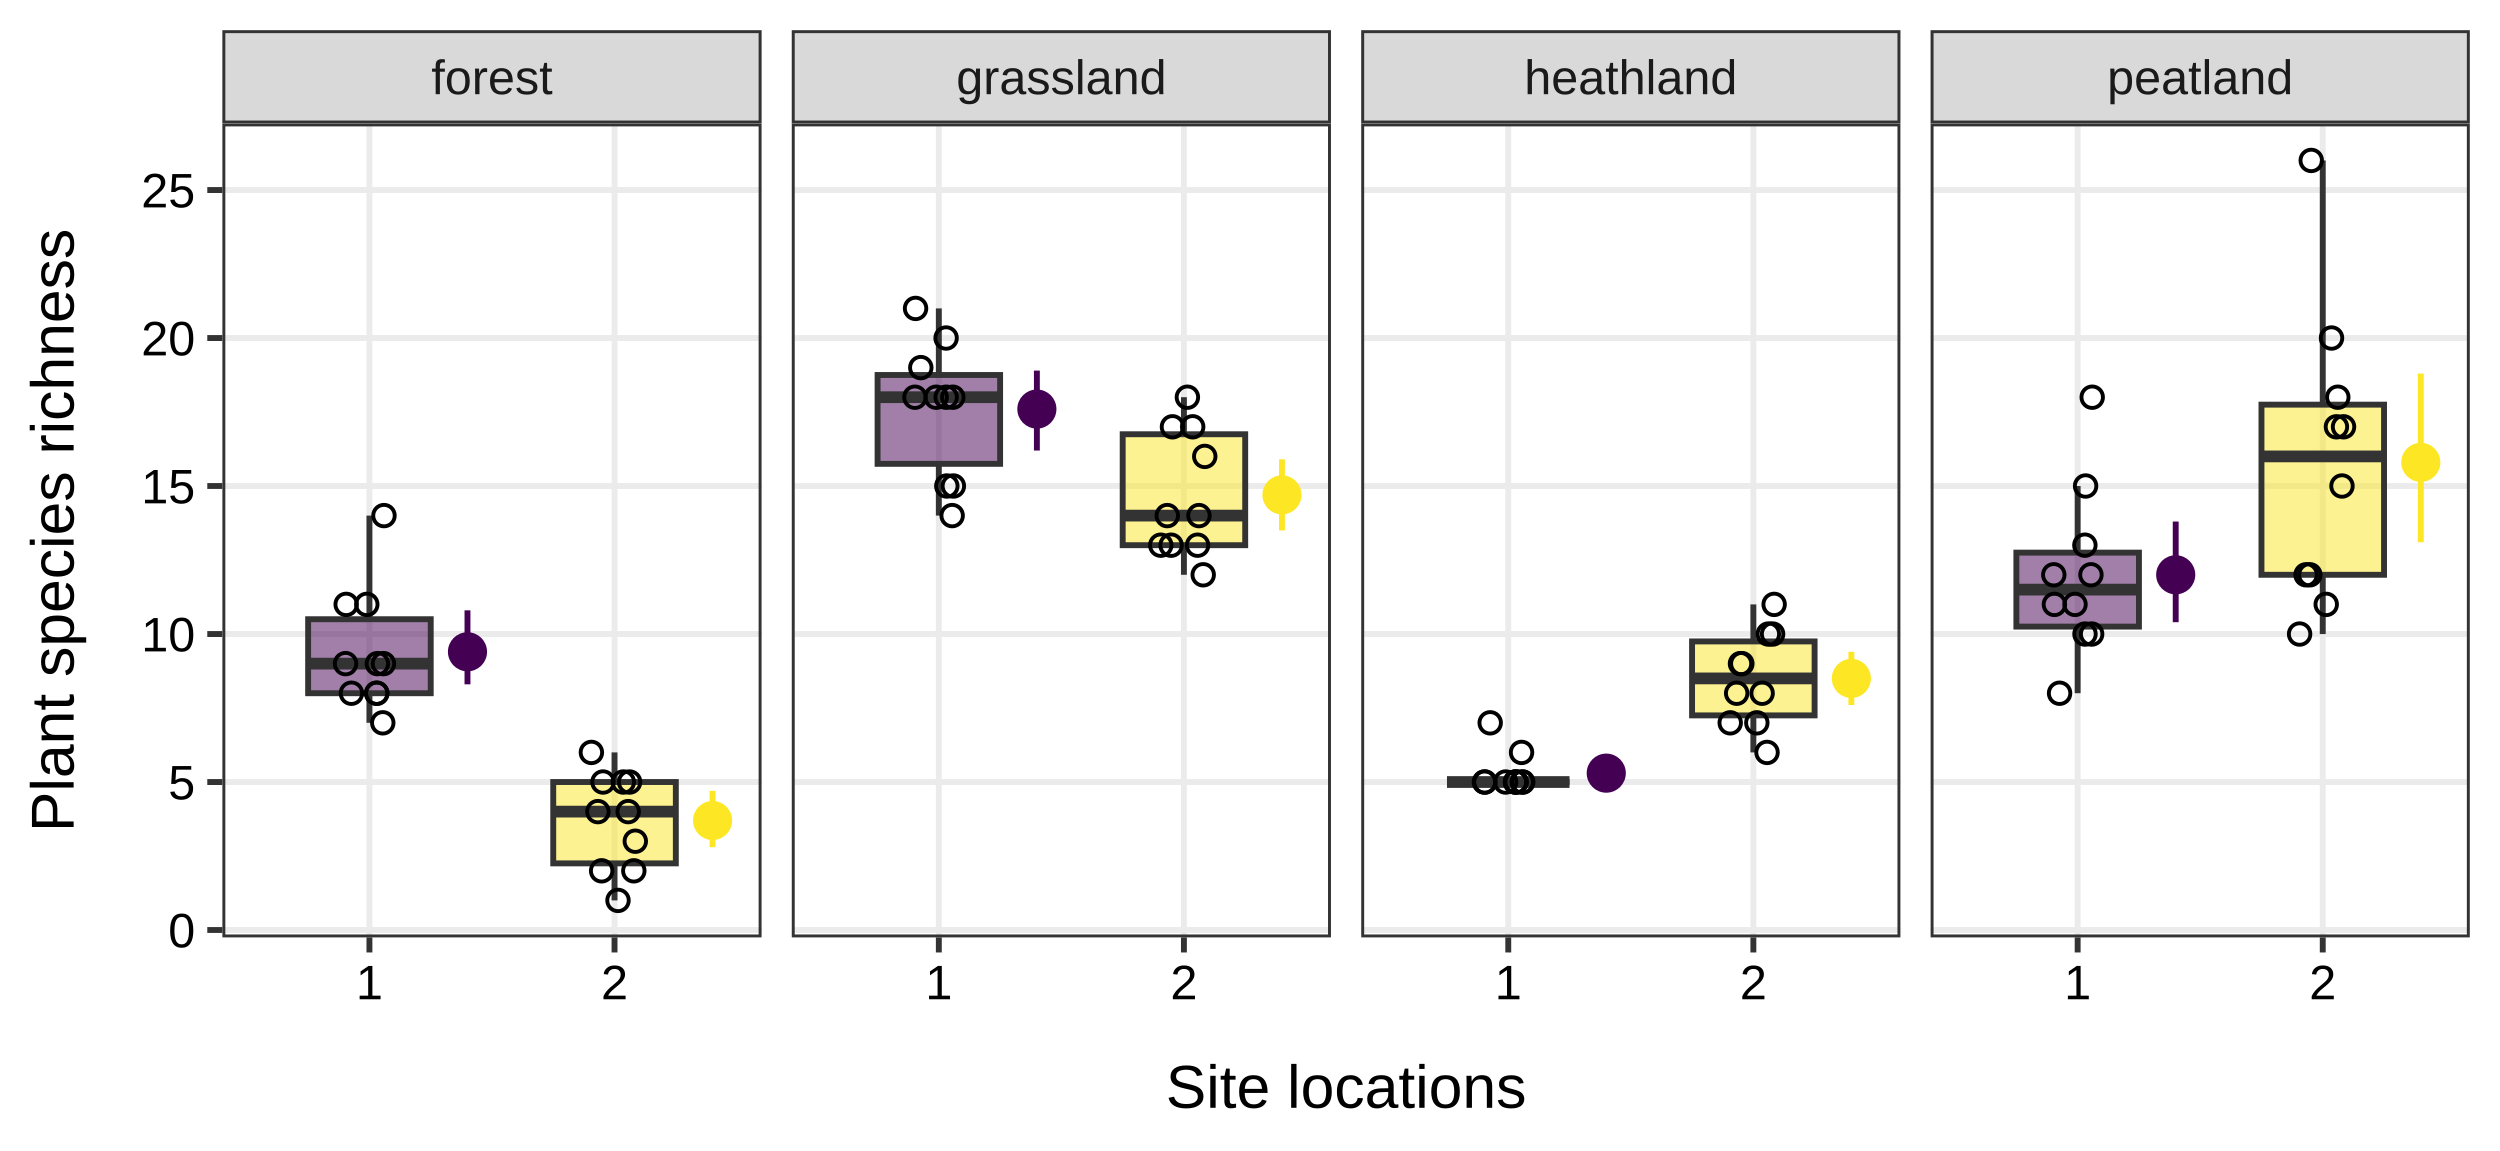
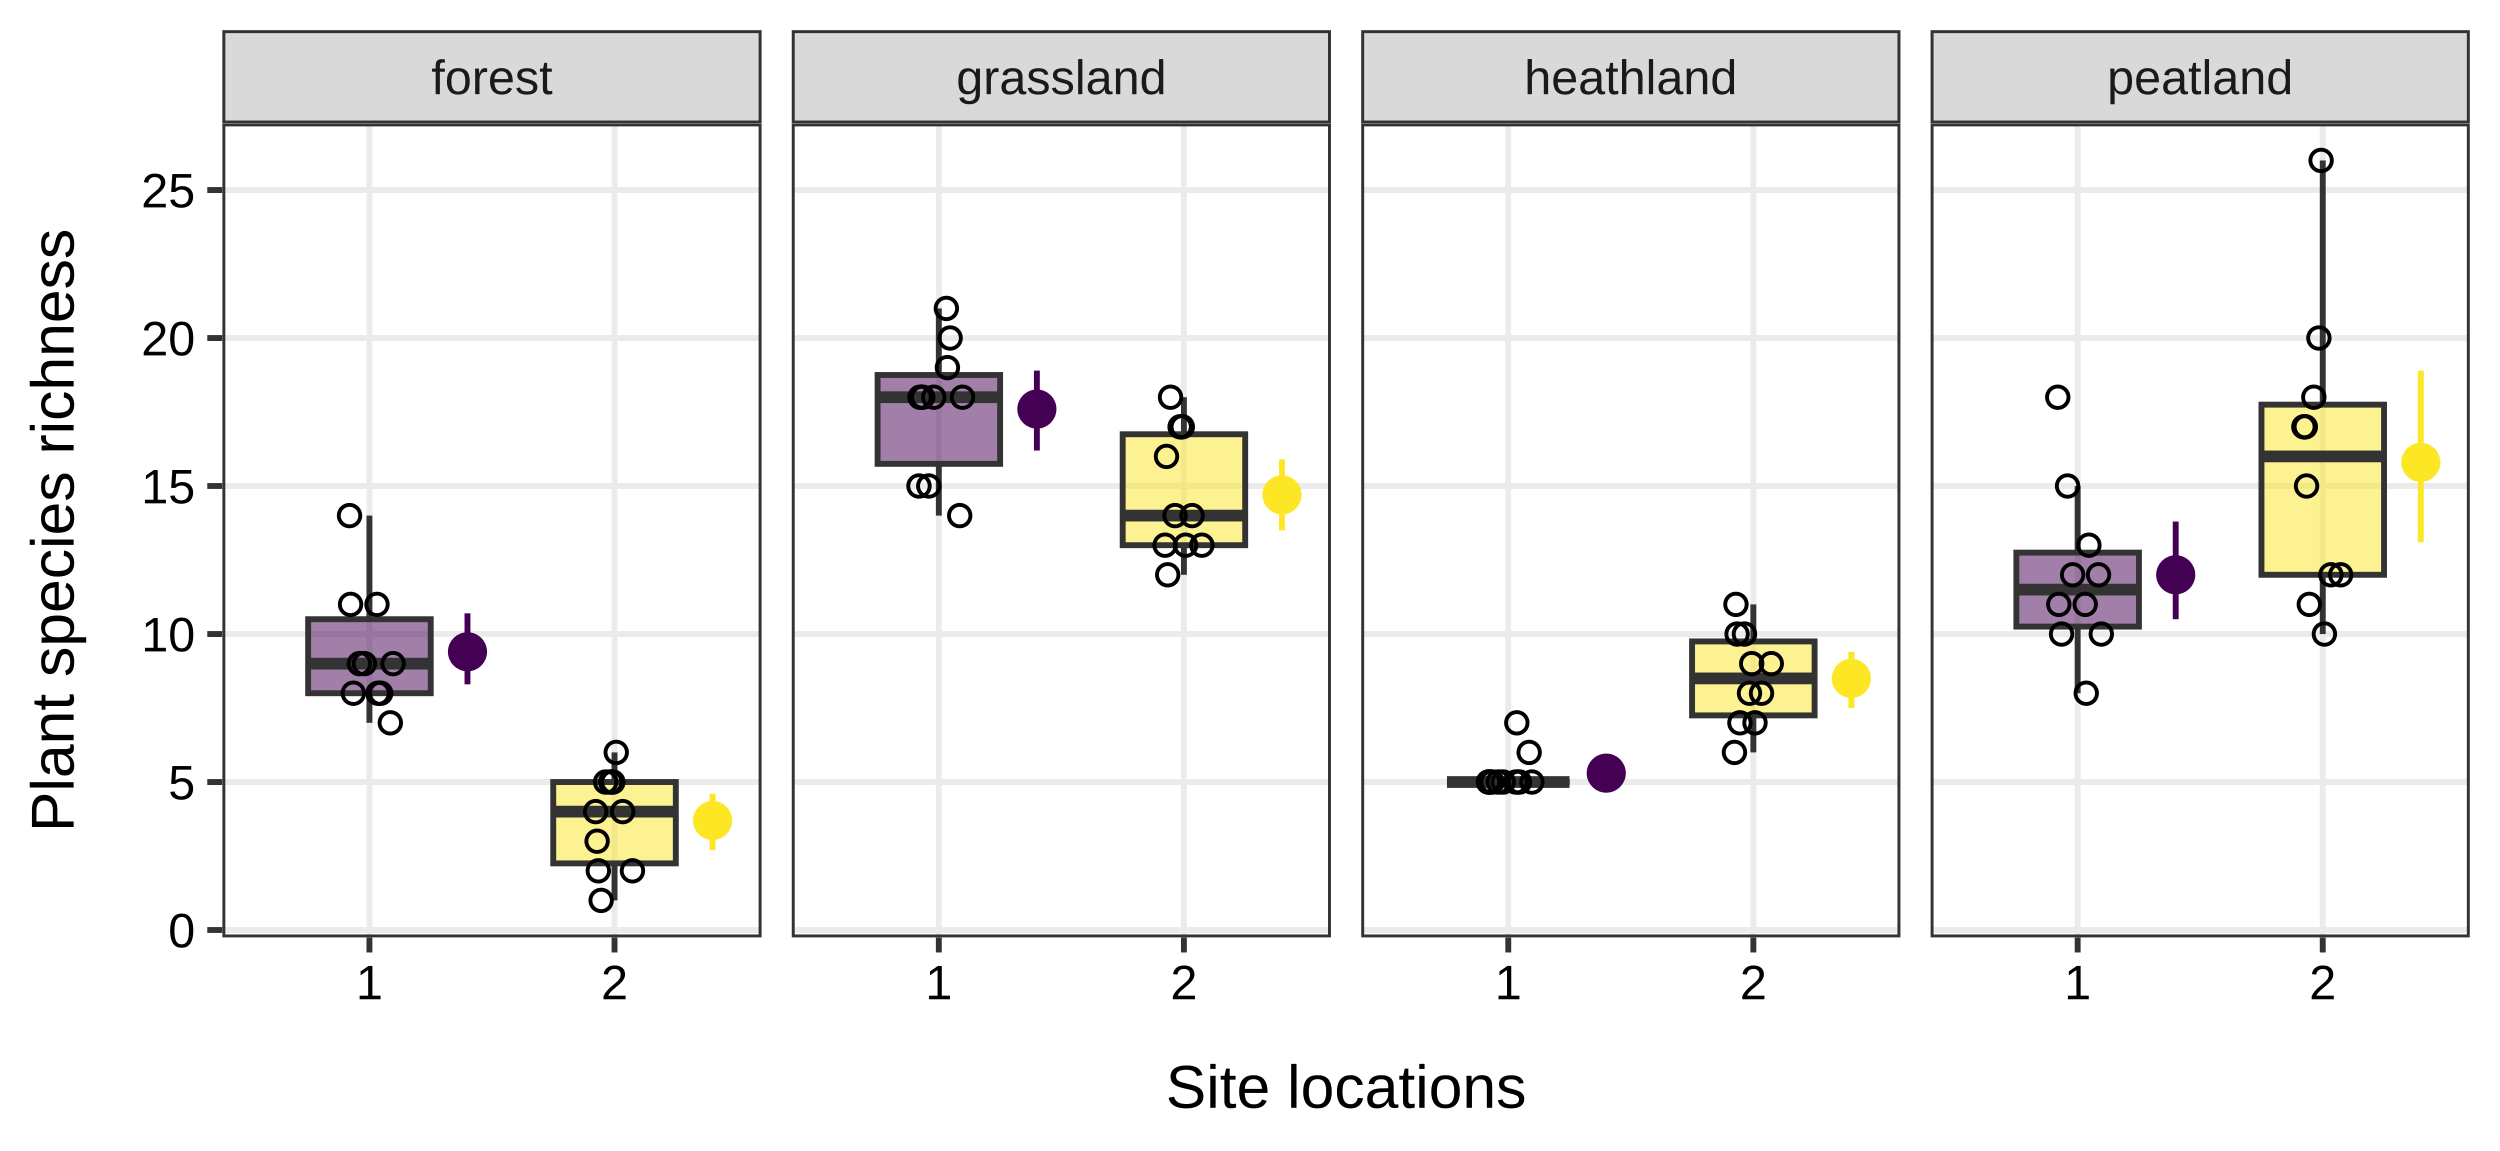
<svg xmlns="http://www.w3.org/2000/svg" width="453.60pt" height="208.80pt" viewBox="0 0 453.60 208.80">
  <g class="svglite">
    <defs>
      <style type="text/css">
    .svglite line, .svglite polyline, .svglite polygon, .svglite path, .svglite rect, .svglite circle {
      fill: none;
      stroke: #000000;
      stroke-linecap: round;
      stroke-linejoin: round;
      stroke-miterlimit: 10.00;
    }
    .svglite text {
      white-space: pre;
    }
    .svglite g.glyphgroup path {
      fill: inherit;
      stroke: none;
    }
  </style>
    </defs>
    <rect width="100%" height="100%" style="stroke: none; fill: #FFFFFF;" />
    <defs>
      <clipPath id="cpMC4wMHw0NTMuNjB8MC4wMHwyMDguODA=">
        <rect x="0.00" y="0.00" width="453.60" height="208.80" />
      </clipPath>
    </defs>
    <g clip-path="url(#cpMC4wMHw0NTMuNjB8MC4wMHwyMDguODA=)">
      <rect x="0.00" y="0.00" width="453.60" height="208.80" style="stroke-width: 1.07; stroke: #FFFFFF; fill: #FFFFFF;" />
    </g>
    <defs>
      <clipPath id="cpNDAuMzV8MTM4LjE4fDIyLjQwfDE3MC4wOA==">
        <rect x="40.35" y="22.40" width="97.83" height="147.68" />
      </clipPath>
    </defs>
    <g clip-path="url(#cpNDAuMzV8MTM4LjE4fDIyLjQwfDE3MC4wOA==)">
      <rect x="40.35" y="22.40" width="97.83" height="147.68" style="stroke-width: 1.07; stroke: none; fill: #FFFFFF;" />
      <polyline points="40.35,168.74 138.18,168.74 " style="stroke-width: 1.07; stroke: #EBEBEB; stroke-linecap: butt;" />
      <polyline points="40.35,141.89 138.18,141.89 " style="stroke-width: 1.07; stroke: #EBEBEB; stroke-linecap: butt;" />
      <polyline points="40.35,115.04 138.18,115.04 " style="stroke-width: 1.07; stroke: #EBEBEB; stroke-linecap: butt;" />
      <polyline points="40.35,88.18 138.18,88.18 " style="stroke-width: 1.07; stroke: #EBEBEB; stroke-linecap: butt;" />
      <polyline points="40.35,61.33 138.18,61.33 " style="stroke-width: 1.07; stroke: #EBEBEB; stroke-linecap: butt;" />
      <polyline points="40.35,34.48 138.18,34.48 " style="stroke-width: 1.07; stroke: #EBEBEB; stroke-linecap: butt;" />
      <polyline points="67.03,170.08 67.03,22.40 " style="stroke-width: 1.07; stroke: #EBEBEB; stroke-linecap: butt;" />
      <polyline points="111.50,170.08 111.50,22.40 " style="stroke-width: 1.07; stroke: #EBEBEB; stroke-linecap: butt;" />
      <line x1="67.03" y1="112.35" x2="67.03" y2="93.55" style="stroke-width: 1.07; stroke: #333333; stroke-linecap: butt;" />
      <line x1="67.03" y1="125.78" x2="67.03" y2="131.15" style="stroke-width: 1.07; stroke: #333333; stroke-linecap: butt;" />
      <polygon points="55.91,112.35 55.91,125.78 78.15,125.78 78.15,112.35 55.91,112.35 " style="stroke-width: 1.07; stroke: #333333; stroke-linecap: butt; stroke-linejoin: miter; fill: #440154; fill-opacity: 0.50;" />
      <line x1="55.91" y1="120.41" x2="78.15" y2="120.41" style="stroke-width: 2.13; stroke: #333333; stroke-linecap: butt; stroke-linejoin: miter;" />
      <line x1="111.50" y1="141.89" x2="111.50" y2="136.52" style="stroke-width: 1.07; stroke: #333333; stroke-linecap: butt;" />
      <line x1="111.50" y1="156.65" x2="111.50" y2="163.37" style="stroke-width: 1.07; stroke: #333333; stroke-linecap: butt;" />
      <polygon points="100.38,141.89 100.38,156.65 122.62,156.65 122.62,141.89 100.38,141.89 " style="stroke-width: 1.07; stroke: #333333; stroke-linecap: butt; stroke-linejoin: miter; fill: #FDE725; fill-opacity: 0.50;" />
      <line x1="100.38" y1="147.26" x2="122.62" y2="147.26" style="stroke-width: 2.13; stroke: #333333; stroke-linecap: butt; stroke-linejoin: miter;" />
-       <circle cx="66.55" cy="109.66" r="1.95" style="stroke-width: 0.71;" />
-       <circle cx="69.57" cy="120.41" r="1.95" style="stroke-width: 0.71;" />
-       <circle cx="62.81" cy="109.66" r="1.95" style="stroke-width: 0.71;" />
-       <circle cx="69.67" cy="93.55" r="1.95" style="stroke-width: 0.71;" />
-       <circle cx="68.47" cy="120.41" r="1.95" style="stroke-width: 0.71;" />
-       <circle cx="63.76" cy="125.78" r="1.95" style="stroke-width: 0.71;" />
-       <circle cx="68.35" cy="125.78" r="1.95" style="stroke-width: 0.71;" />
-       <circle cx="62.70" cy="120.41" r="1.95" style="stroke-width: 0.71;" />
-       <circle cx="69.45" cy="131.15" r="1.95" style="stroke-width: 0.71;" />
-       <circle cx="68.36" cy="125.78" r="1.95" style="stroke-width: 0.71;" />
-       <circle cx="109.41" cy="141.89" r="1.95" style="stroke-width: 0.71;" />
-       <circle cx="114.23" cy="141.89" r="1.95" style="stroke-width: 0.71;" />
-       <circle cx="108.48" cy="147.26" r="1.95" style="stroke-width: 0.71;" />
-       <circle cx="113.09" cy="141.89" r="1.95" style="stroke-width: 0.71;" />
-       <circle cx="112.13" cy="163.37" r="1.95" style="stroke-width: 0.71;" />
-       <circle cx="115.27" cy="152.63" r="1.95" style="stroke-width: 0.71;" />
-       <circle cx="115.00" cy="158.00" r="1.95" style="stroke-width: 0.71;" />
-       <circle cx="109.16" cy="158.00" r="1.95" style="stroke-width: 0.71;" />
-       <circle cx="107.30" cy="136.52" r="1.95" style="stroke-width: 0.71;" />
-       <circle cx="113.98" cy="147.26" r="1.95" style="stroke-width: 0.71;" />
-       <line x1="84.82" y1="124.16" x2="84.82" y2="110.74" style="stroke-width: 1.07; stroke: #440154; stroke-linecap: butt;" />
-       <line x1="129.29" y1="153.71" x2="129.29" y2="143.50" style="stroke-width: 1.07; stroke: #FDE725; stroke-linecap: butt;" />
+       <circle cx="63.61" cy="109.66" r="1.95" style="stroke-width: 0.71;" />
+       <circle cx="71.32" cy="120.41" r="1.95" style="stroke-width: 0.71;" />
+       <circle cx="68.40" cy="109.66" r="1.95" style="stroke-width: 0.71;" />
+       <circle cx="63.42" cy="93.55" r="1.95" style="stroke-width: 0.71;" />
+       <circle cx="65.21" cy="120.41" r="1.95" style="stroke-width: 0.71;" />
+       <circle cx="68.59" cy="125.78" r="1.95" style="stroke-width: 0.71;" />
+       <circle cx="69.07" cy="125.78" r="1.95" style="stroke-width: 0.71;" />
+       <circle cx="66.12" cy="120.41" r="1.95" style="stroke-width: 0.71;" />
+       <circle cx="70.82" cy="131.15" r="1.95" style="stroke-width: 0.71;" />
+       <circle cx="64.11" cy="125.78" r="1.95" style="stroke-width: 0.71;" />
+       <circle cx="111.20" cy="141.89" r="1.95" style="stroke-width: 0.71;" />
+       <circle cx="109.89" cy="141.89" r="1.95" style="stroke-width: 0.71;" />
+       <circle cx="112.98" cy="147.26" r="1.95" style="stroke-width: 0.71;" />
+       <circle cx="110.80" cy="141.89" r="1.95" style="stroke-width: 0.71;" />
+       <circle cx="109.07" cy="163.37" r="1.95" style="stroke-width: 0.71;" />
+       <circle cx="108.34" cy="152.63" r="1.95" style="stroke-width: 0.71;" />
+       <circle cx="108.56" cy="158.00" r="1.95" style="stroke-width: 0.71;" />
+       <circle cx="114.75" cy="158.00" r="1.95" style="stroke-width: 0.71;" />
+       <circle cx="111.81" cy="136.52" r="1.95" style="stroke-width: 0.71;" />
+       <circle cx="108.08" cy="147.26" r="1.95" style="stroke-width: 0.71;" />
+       <line x1="84.82" y1="124.16" x2="84.82" y2="111.28" style="stroke-width: 1.07; stroke: #440154; stroke-linecap: butt;" />
+       <line x1="129.29" y1="154.24" x2="129.29" y2="144.02" style="stroke-width: 1.07; stroke: #FDE725; stroke-linecap: butt;" />
      <circle cx="84.82" cy="118.26" r="2.84" style="stroke-width: 1.42; stroke: #440154; fill: #440154;" />
      <circle cx="129.29" cy="148.87" r="2.84" style="stroke-width: 1.42; stroke: #FDE725; fill: #FDE725;" />
      <rect x="40.35" y="22.40" width="97.83" height="147.68" style="stroke-width: 1.07; stroke: #333333;" />
    </g>
    <g clip-path="url(#cpMC4wMHw0NTMuNjB8MC4wMHwyMDguODA=)">
</g>
    <defs>
      <clipPath id="cpMTQzLjY2fDI0MS41MHwyMi40MHwxNzAuMDg=">
        <rect x="143.66" y="22.40" width="97.83" height="147.68" />
      </clipPath>
    </defs>
    <g clip-path="url(#cpMTQzLjY2fDI0MS41MHwyMi40MHwxNzAuMDg=)">
      <rect x="143.66" y="22.40" width="97.83" height="147.68" style="stroke-width: 1.07; stroke: none; fill: #FFFFFF;" />
      <polyline points="143.66,168.74 241.50,168.74 " style="stroke-width: 1.07; stroke: #EBEBEB; stroke-linecap: butt;" />
      <polyline points="143.66,141.89 241.50,141.89 " style="stroke-width: 1.07; stroke: #EBEBEB; stroke-linecap: butt;" />
      <polyline points="143.66,115.04 241.50,115.04 " style="stroke-width: 1.07; stroke: #EBEBEB; stroke-linecap: butt;" />
      <polyline points="143.66,88.18 241.50,88.18 " style="stroke-width: 1.07; stroke: #EBEBEB; stroke-linecap: butt;" />
      <polyline points="143.66,61.33 241.50,61.33 " style="stroke-width: 1.07; stroke: #EBEBEB; stroke-linecap: butt;" />
      <polyline points="143.66,34.48 241.50,34.48 " style="stroke-width: 1.07; stroke: #EBEBEB; stroke-linecap: butt;" />
      <polyline points="170.34,170.08 170.34,22.40 " style="stroke-width: 1.07; stroke: #EBEBEB; stroke-linecap: butt;" />
      <polyline points="214.81,170.08 214.81,22.40 " style="stroke-width: 1.07; stroke: #EBEBEB; stroke-linecap: butt;" />
      <line x1="170.34" y1="68.04" x2="170.34" y2="55.96" style="stroke-width: 1.07; stroke: #333333; stroke-linecap: butt;" />
      <line x1="170.34" y1="84.16" x2="170.34" y2="93.55" style="stroke-width: 1.07; stroke: #333333; stroke-linecap: butt;" />
      <polygon points="159.23,68.04 159.23,84.16 181.46,84.16 181.46,68.04 159.23,68.04 " style="stroke-width: 1.07; stroke: #333333; stroke-linecap: butt; stroke-linejoin: miter; fill: #440154; fill-opacity: 0.50;" />
      <line x1="159.23" y1="72.07" x2="181.46" y2="72.07" style="stroke-width: 2.13; stroke: #333333; stroke-linecap: butt; stroke-linejoin: miter;" />
      <line x1="214.81" y1="78.79" x2="214.81" y2="72.07" style="stroke-width: 1.07; stroke: #333333; stroke-linecap: butt;" />
      <line x1="214.81" y1="98.92" x2="214.81" y2="104.29" style="stroke-width: 1.07; stroke: #333333; stroke-linecap: butt;" />
      <polygon points="203.70,78.79 203.70,98.92 225.93,98.92 225.93,78.79 203.70,78.79 " style="stroke-width: 1.07; stroke: #333333; stroke-linecap: butt; stroke-linejoin: miter; fill: #FDE725; fill-opacity: 0.50;" />
      <line x1="203.70" y1="93.55" x2="225.93" y2="93.55" style="stroke-width: 2.13; stroke: #333333; stroke-linecap: butt; stroke-linejoin: miter;" />
-       <circle cx="169.86" cy="72.07" r="1.95" style="stroke-width: 0.71;" />
-       <circle cx="172.88" cy="72.07" r="1.95" style="stroke-width: 0.71;" />
-       <circle cx="166.12" cy="55.96" r="1.95" style="stroke-width: 0.71;" />
-       <circle cx="172.98" cy="88.18" r="1.95" style="stroke-width: 0.71;" />
-       <circle cx="171.79" cy="88.18" r="1.95" style="stroke-width: 0.71;" />
-       <circle cx="167.07" cy="66.70" r="1.95" style="stroke-width: 0.71;" />
-       <circle cx="171.66" cy="61.33" r="1.95" style="stroke-width: 0.71;" />
-       <circle cx="166.01" cy="72.07" r="1.95" style="stroke-width: 0.71;" />
-       <circle cx="172.76" cy="93.55" r="1.95" style="stroke-width: 0.71;" />
-       <circle cx="171.67" cy="72.07" r="1.95" style="stroke-width: 0.71;" />
-       <circle cx="212.73" cy="77.44" r="1.95" style="stroke-width: 0.71;" />
-       <circle cx="217.54" cy="93.55" r="1.95" style="stroke-width: 0.71;" />
-       <circle cx="211.79" cy="93.55" r="1.95" style="stroke-width: 0.71;" />
-       <circle cx="216.40" cy="77.44" r="1.95" style="stroke-width: 0.71;" />
-       <circle cx="215.44" cy="72.07" r="1.95" style="stroke-width: 0.71;" />
-       <circle cx="218.59" cy="82.81" r="1.95" style="stroke-width: 0.71;" />
-       <circle cx="218.31" cy="104.29" r="1.95" style="stroke-width: 0.71;" />
-       <circle cx="212.48" cy="98.92" r="1.95" style="stroke-width: 0.71;" />
-       <circle cx="210.61" cy="98.92" r="1.95" style="stroke-width: 0.71;" />
-       <circle cx="217.29" cy="98.92" r="1.95" style="stroke-width: 0.71;" />
+       <circle cx="166.92" cy="72.07" r="1.95" style="stroke-width: 0.71;" />
+       <circle cx="174.64" cy="72.07" r="1.95" style="stroke-width: 0.71;" />
+       <circle cx="171.71" cy="55.96" r="1.95" style="stroke-width: 0.71;" />
+       <circle cx="166.74" cy="88.18" r="1.95" style="stroke-width: 0.71;" />
+       <circle cx="168.52" cy="88.18" r="1.95" style="stroke-width: 0.71;" />
+       <circle cx="171.90" cy="66.70" r="1.95" style="stroke-width: 0.71;" />
+       <circle cx="172.39" cy="61.33" r="1.95" style="stroke-width: 0.71;" />
+       <circle cx="169.43" cy="72.07" r="1.95" style="stroke-width: 0.71;" />
+       <circle cx="174.13" cy="93.55" r="1.95" style="stroke-width: 0.71;" />
+       <circle cx="167.42" cy="72.07" r="1.95" style="stroke-width: 0.71;" />
+       <circle cx="214.52" cy="77.44" r="1.95" style="stroke-width: 0.71;" />
+       <circle cx="213.20" cy="93.55" r="1.95" style="stroke-width: 0.71;" />
+       <circle cx="216.29" cy="93.55" r="1.95" style="stroke-width: 0.71;" />
+       <circle cx="214.12" cy="77.44" r="1.95" style="stroke-width: 0.71;" />
+       <circle cx="212.38" cy="72.07" r="1.95" style="stroke-width: 0.71;" />
+       <circle cx="211.65" cy="82.81" r="1.95" style="stroke-width: 0.71;" />
+       <circle cx="211.87" cy="104.29" r="1.95" style="stroke-width: 0.71;" />
+       <circle cx="218.07" cy="98.92" r="1.95" style="stroke-width: 0.71;" />
+       <circle cx="215.12" cy="98.92" r="1.95" style="stroke-width: 0.71;" />
+       <circle cx="211.39" cy="98.92" r="1.95" style="stroke-width: 0.71;" />
      <line x1="188.13" y1="81.74" x2="188.13" y2="67.24" style="stroke-width: 1.07; stroke: #440154; stroke-linecap: butt;" />
      <line x1="232.60" y1="96.24" x2="232.60" y2="83.34" style="stroke-width: 1.07; stroke: #FDE725; stroke-linecap: butt;" />
      <circle cx="188.13" cy="74.22" r="2.84" style="stroke-width: 1.42; stroke: #440154; fill: #440154;" />
      <circle cx="232.60" cy="89.79" r="2.84" style="stroke-width: 1.42; stroke: #FDE725; fill: #FDE725;" />
      <rect x="143.66" y="22.40" width="97.83" height="147.68" style="stroke-width: 1.07; stroke: #333333;" />
    </g>
    <g clip-path="url(#cpMC4wMHw0NTMuNjB8MC4wMHwyMDguODA=)">
</g>
    <defs>
      <clipPath id="cpMjQ2Ljk4fDM0NC44MXwyMi40MHwxNzAuMDg=">
        <rect x="246.98" y="22.40" width="97.83" height="147.68" />
      </clipPath>
    </defs>
    <g clip-path="url(#cpMjQ2Ljk4fDM0NC44MXwyMi40MHwxNzAuMDg=)">
      <rect x="246.98" y="22.40" width="97.83" height="147.68" style="stroke-width: 1.07; stroke: none; fill: #FFFFFF;" />
      <polyline points="246.98,168.74 344.81,168.74 " style="stroke-width: 1.07; stroke: #EBEBEB; stroke-linecap: butt;" />
      <polyline points="246.98,141.89 344.81,141.89 " style="stroke-width: 1.07; stroke: #EBEBEB; stroke-linecap: butt;" />
      <polyline points="246.98,115.04 344.81,115.04 " style="stroke-width: 1.07; stroke: #EBEBEB; stroke-linecap: butt;" />
      <polyline points="246.98,88.18 344.81,88.18 " style="stroke-width: 1.07; stroke: #EBEBEB; stroke-linecap: butt;" />
      <polyline points="246.98,61.33 344.81,61.33 " style="stroke-width: 1.07; stroke: #EBEBEB; stroke-linecap: butt;" />
      <polyline points="246.98,34.48 344.81,34.48 " style="stroke-width: 1.07; stroke: #EBEBEB; stroke-linecap: butt;" />
      <polyline points="273.66,170.08 273.66,22.40 " style="stroke-width: 1.07; stroke: #EBEBEB; stroke-linecap: butt;" />
      <polyline points="318.13,170.08 318.13,22.40 " style="stroke-width: 1.07; stroke: #EBEBEB; stroke-linecap: butt;" />
      <line x1="273.66" y1="141.89" x2="273.66" y2="141.89" style="stroke-width: 1.07; stroke: #333333; stroke-linecap: butt;" />
      <line x1="273.66" y1="141.89" x2="273.66" y2="141.89" style="stroke-width: 1.07; stroke: #333333; stroke-linecap: butt;" />
      <polygon points="262.54,141.89 262.54,141.89 284.77,141.89 284.77,141.89 262.54,141.89 " style="stroke-width: 1.07; stroke: #333333; stroke-linecap: butt; stroke-linejoin: miter; fill: #440154; fill-opacity: 0.50;" />
      <line x1="262.54" y1="141.89" x2="284.77" y2="141.89" style="stroke-width: 2.13; stroke: #333333; stroke-linecap: butt; stroke-linejoin: miter;" />
      <line x1="318.13" y1="116.38" x2="318.13" y2="109.66" style="stroke-width: 1.07; stroke: #333333; stroke-linecap: butt;" />
      <line x1="318.13" y1="129.80" x2="318.13" y2="136.52" style="stroke-width: 1.07; stroke: #333333; stroke-linecap: butt;" />
      <polygon points="307.01,116.38 307.01,129.80 329.24,129.80 329.24,116.38 307.01,116.38 " style="stroke-width: 1.07; stroke: #333333; stroke-linecap: butt; stroke-linejoin: miter; fill: #FDE725; fill-opacity: 0.50;" />
      <line x1="307.01" y1="123.09" x2="329.24" y2="123.09" style="stroke-width: 2.13; stroke: #333333; stroke-linecap: butt; stroke-linejoin: miter;" />
-       <circle cx="273.18" cy="141.89" r="1.95" style="stroke-width: 0.71;" />
-       <circle cx="276.20" cy="141.89" r="1.95" style="stroke-width: 0.71;" />
-       <circle cx="269.43" cy="141.89" r="1.95" style="stroke-width: 0.71;" />
-       <circle cx="276.29" cy="141.89" r="1.95" style="stroke-width: 0.71;" />
-       <circle cx="275.10" cy="141.89" r="1.95" style="stroke-width: 0.71;" />
-       <circle cx="270.38" cy="131.15" r="1.95" style="stroke-width: 0.71;" />
-       <circle cx="274.97" cy="141.89" r="1.95" style="stroke-width: 0.71;" />
-       <circle cx="269.33" cy="141.89" r="1.95" style="stroke-width: 0.71;" />
-       <circle cx="276.07" cy="136.52" r="1.95" style="stroke-width: 0.71;" />
-       <circle cx="274.98" cy="141.89" r="1.95" style="stroke-width: 0.71;" />
-       <circle cx="316.04" cy="120.41" r="1.95" style="stroke-width: 0.71;" />
-       <circle cx="320.85" cy="115.04" r="1.95" style="stroke-width: 0.71;" />
-       <circle cx="315.10" cy="125.78" r="1.95" style="stroke-width: 0.71;" />
-       <circle cx="319.72" cy="125.78" r="1.95" style="stroke-width: 0.71;" />
-       <circle cx="318.76" cy="131.15" r="1.95" style="stroke-width: 0.71;" />
-       <circle cx="321.90" cy="109.66" r="1.95" style="stroke-width: 0.71;" />
-       <circle cx="321.62" cy="115.04" r="1.95" style="stroke-width: 0.71;" />
-       <circle cx="315.79" cy="120.41" r="1.95" style="stroke-width: 0.71;" />
-       <circle cx="313.93" cy="131.15" r="1.95" style="stroke-width: 0.71;" />
-       <circle cx="320.61" cy="136.52" r="1.95" style="stroke-width: 0.71;" />
+       <circle cx="270.23" cy="141.89" r="1.95" style="stroke-width: 0.71;" />
+       <circle cx="277.95" cy="141.89" r="1.95" style="stroke-width: 0.71;" />
+       <circle cx="275.03" cy="141.89" r="1.95" style="stroke-width: 0.71;" />
+       <circle cx="270.05" cy="141.89" r="1.95" style="stroke-width: 0.71;" />
+       <circle cx="271.83" cy="141.89" r="1.95" style="stroke-width: 0.71;" />
+       <circle cx="275.21" cy="131.15" r="1.95" style="stroke-width: 0.71;" />
+       <circle cx="275.70" cy="141.89" r="1.95" style="stroke-width: 0.71;" />
+       <circle cx="272.75" cy="141.89" r="1.95" style="stroke-width: 0.71;" />
+       <circle cx="277.45" cy="136.52" r="1.95" style="stroke-width: 0.71;" />
+       <circle cx="270.73" cy="141.89" r="1.95" style="stroke-width: 0.71;" />
+       <circle cx="317.83" cy="120.41" r="1.95" style="stroke-width: 0.71;" />
+       <circle cx="316.51" cy="115.04" r="1.95" style="stroke-width: 0.71;" />
+       <circle cx="319.61" cy="125.78" r="1.95" style="stroke-width: 0.71;" />
+       <circle cx="317.43" cy="125.78" r="1.95" style="stroke-width: 0.71;" />
+       <circle cx="315.69" cy="131.15" r="1.95" style="stroke-width: 0.71;" />
+       <circle cx="314.97" cy="109.66" r="1.95" style="stroke-width: 0.71;" />
+       <circle cx="315.18" cy="115.04" r="1.95" style="stroke-width: 0.71;" />
+       <circle cx="321.38" cy="120.41" r="1.95" style="stroke-width: 0.71;" />
+       <circle cx="318.43" cy="131.15" r="1.95" style="stroke-width: 0.71;" />
+       <circle cx="314.70" cy="136.52" r="1.95" style="stroke-width: 0.71;" />
      <line x1="291.44" y1="141.89" x2="291.44" y2="137.59" style="stroke-width: 1.07; stroke: #440154; stroke-linecap: butt;" />
-       <line x1="335.91" y1="127.92" x2="335.91" y2="118.26" style="stroke-width: 1.07; stroke: #FDE725; stroke-linecap: butt;" />
+       <line x1="335.91" y1="128.46" x2="335.91" y2="118.26" style="stroke-width: 1.07; stroke: #FDE725; stroke-linecap: butt;" />
      <circle cx="291.44" cy="140.28" r="2.84" style="stroke-width: 1.42; stroke: #440154; fill: #440154;" />
      <circle cx="335.91" cy="123.09" r="2.84" style="stroke-width: 1.42; stroke: #FDE725; fill: #FDE725;" />
      <rect x="246.98" y="22.40" width="97.83" height="147.68" style="stroke-width: 1.07; stroke: #333333;" />
    </g>
    <g clip-path="url(#cpMC4wMHw0NTMuNjB8MC4wMHwyMDguODA=)">
</g>
    <defs>
      <clipPath id="cpMzUwLjI5fDQ0OC4xMnwyMi40MHwxNzAuMDg=">
        <rect x="350.29" y="22.40" width="97.83" height="147.68" />
      </clipPath>
    </defs>
    <g clip-path="url(#cpMzUwLjI5fDQ0OC4xMnwyMi40MHwxNzAuMDg=)">
      <rect x="350.29" y="22.40" width="97.83" height="147.68" style="stroke-width: 1.07; stroke: none; fill: #FFFFFF;" />
      <polyline points="350.29,168.74 448.12,168.74 " style="stroke-width: 1.07; stroke: #EBEBEB; stroke-linecap: butt;" />
      <polyline points="350.29,141.89 448.12,141.89 " style="stroke-width: 1.07; stroke: #EBEBEB; stroke-linecap: butt;" />
      <polyline points="350.29,115.04 448.12,115.04 " style="stroke-width: 1.07; stroke: #EBEBEB; stroke-linecap: butt;" />
      <polyline points="350.29,88.18 448.12,88.18 " style="stroke-width: 1.07; stroke: #EBEBEB; stroke-linecap: butt;" />
      <polyline points="350.29,61.33 448.12,61.33 " style="stroke-width: 1.07; stroke: #EBEBEB; stroke-linecap: butt;" />
      <polyline points="350.29,34.48 448.12,34.48 " style="stroke-width: 1.07; stroke: #EBEBEB; stroke-linecap: butt;" />
      <polyline points="376.97,170.08 376.97,22.40 " style="stroke-width: 1.07; stroke: #EBEBEB; stroke-linecap: butt;" />
      <polyline points="421.44,170.08 421.44,22.40 " style="stroke-width: 1.07; stroke: #EBEBEB; stroke-linecap: butt;" />
      <line x1="376.97" y1="100.27" x2="376.97" y2="88.18" style="stroke-width: 1.07; stroke: #333333; stroke-linecap: butt;" />
      <line x1="376.97" y1="113.69" x2="376.97" y2="125.78" style="stroke-width: 1.07; stroke: #333333; stroke-linecap: butt;" />
      <polygon points="365.85,100.27 365.85,113.69 388.09,113.69 388.09,100.27 365.85,100.27 " style="stroke-width: 1.07; stroke: #333333; stroke-linecap: butt; stroke-linejoin: miter; fill: #440154; fill-opacity: 0.50;" />
      <line x1="365.85" y1="106.98" x2="388.09" y2="106.98" style="stroke-width: 2.13; stroke: #333333; stroke-linecap: butt; stroke-linejoin: miter;" />
      <line x1="421.44" y1="73.42" x2="421.44" y2="29.11" style="stroke-width: 1.07; stroke: #333333; stroke-linecap: butt;" />
      <line x1="421.44" y1="104.29" x2="421.44" y2="115.04" style="stroke-width: 1.07; stroke: #333333; stroke-linecap: butt;" />
      <polygon points="410.32,73.42 410.32,104.29 432.56,104.29 432.56,73.42 410.32,73.42 " style="stroke-width: 1.07; stroke: #333333; stroke-linecap: butt; stroke-linejoin: miter; fill: #FDE725; fill-opacity: 0.50;" />
      <line x1="410.32" y1="82.81" x2="432.56" y2="82.81" style="stroke-width: 2.13; stroke: #333333; stroke-linecap: butt; stroke-linejoin: miter;" />
-       <circle cx="376.49" cy="109.66" r="1.95" style="stroke-width: 0.71;" />
-       <circle cx="379.51" cy="115.04" r="1.95" style="stroke-width: 0.71;" />
-       <circle cx="372.75" cy="109.66" r="1.95" style="stroke-width: 0.71;" />
-       <circle cx="379.61" cy="72.07" r="1.95" style="stroke-width: 0.71;" />
-       <circle cx="378.41" cy="88.18" r="1.95" style="stroke-width: 0.71;" />
-       <circle cx="373.69" cy="125.78" r="1.95" style="stroke-width: 0.71;" />
-       <circle cx="378.28" cy="98.92" r="1.95" style="stroke-width: 0.71;" />
-       <circle cx="372.64" cy="104.29" r="1.95" style="stroke-width: 0.71;" />
-       <circle cx="379.38" cy="104.29" r="1.95" style="stroke-width: 0.71;" />
-       <circle cx="378.30" cy="115.04" r="1.95" style="stroke-width: 0.71;" />
-       <circle cx="419.35" cy="29.11" r="1.95" style="stroke-width: 0.71;" />
-       <circle cx="424.17" cy="72.07" r="1.95" style="stroke-width: 0.71;" />
-       <circle cx="418.41" cy="104.29" r="1.95" style="stroke-width: 0.71;" />
-       <circle cx="423.03" cy="61.33" r="1.95" style="stroke-width: 0.71;" />
-       <circle cx="422.07" cy="109.66" r="1.95" style="stroke-width: 0.71;" />
-       <circle cx="425.21" cy="77.44" r="1.95" style="stroke-width: 0.71;" />
-       <circle cx="424.93" cy="88.18" r="1.95" style="stroke-width: 0.71;" />
-       <circle cx="419.10" cy="104.29" r="1.95" style="stroke-width: 0.71;" />
-       <circle cx="417.24" cy="115.04" r="1.95" style="stroke-width: 0.71;" />
-       <circle cx="423.92" cy="77.44" r="1.95" style="stroke-width: 0.71;" />
-       <line x1="394.76" y1="112.89" x2="394.76" y2="94.63" style="stroke-width: 1.07; stroke: #440154; stroke-linecap: butt;" />
-       <line x1="439.23" y1="98.39" x2="439.23" y2="67.78" style="stroke-width: 1.07; stroke: #FDE725; stroke-linecap: butt;" />
+       <circle cx="373.55" cy="109.66" r="1.95" style="stroke-width: 0.71;" />
+       <circle cx="381.26" cy="115.04" r="1.95" style="stroke-width: 0.71;" />
+       <circle cx="378.34" cy="109.66" r="1.95" style="stroke-width: 0.71;" />
+       <circle cx="373.36" cy="72.07" r="1.95" style="stroke-width: 0.71;" />
+       <circle cx="375.14" cy="88.18" r="1.95" style="stroke-width: 0.71;" />
+       <circle cx="378.53" cy="125.78" r="1.95" style="stroke-width: 0.71;" />
+       <circle cx="379.01" cy="98.92" r="1.95" style="stroke-width: 0.71;" />
+       <circle cx="376.06" cy="104.29" r="1.95" style="stroke-width: 0.71;" />
+       <circle cx="380.76" cy="104.29" r="1.95" style="stroke-width: 0.71;" />
+       <circle cx="374.05" cy="115.04" r="1.95" style="stroke-width: 0.71;" />
+       <circle cx="421.14" cy="29.11" r="1.95" style="stroke-width: 0.71;" />
+       <circle cx="419.82" cy="72.07" r="1.95" style="stroke-width: 0.71;" />
+       <circle cx="422.92" cy="104.29" r="1.95" style="stroke-width: 0.71;" />
+       <circle cx="420.74" cy="61.33" r="1.95" style="stroke-width: 0.71;" />
+       <circle cx="419.00" cy="109.66" r="1.95" style="stroke-width: 0.71;" />
+       <circle cx="418.28" cy="77.44" r="1.95" style="stroke-width: 0.71;" />
+       <circle cx="418.50" cy="88.18" r="1.95" style="stroke-width: 0.71;" />
+       <circle cx="424.69" cy="104.29" r="1.95" style="stroke-width: 0.71;" />
+       <circle cx="421.74" cy="115.04" r="1.95" style="stroke-width: 0.71;" />
+       <circle cx="418.01" cy="77.44" r="1.95" style="stroke-width: 0.71;" />
+       <line x1="394.76" y1="112.35" x2="394.76" y2="94.63" style="stroke-width: 1.07; stroke: #440154; stroke-linecap: butt;" />
+       <line x1="439.23" y1="98.39" x2="439.23" y2="67.24" style="stroke-width: 1.07; stroke: #FDE725; stroke-linecap: butt;" />
      <circle cx="394.76" cy="104.29" r="2.84" style="stroke-width: 1.42; stroke: #440154; fill: #440154;" />
      <circle cx="439.23" cy="83.89" r="2.84" style="stroke-width: 1.42; stroke: #FDE725; fill: #FDE725;" />
      <rect x="350.29" y="22.40" width="97.83" height="147.68" style="stroke-width: 1.07; stroke: #333333;" />
    </g>
    <g clip-path="url(#cpMC4wMHw0NTMuNjB8MC4wMHwyMDguODA=)">
</g>
    <defs>
      <clipPath id="cpNDAuMzV8MTM4LjE4fDUuNDh8MjIuNDA=">
        <rect x="40.35" y="5.48" width="97.83" height="16.92" />
      </clipPath>
    </defs>
    <g clip-path="url(#cpNDAuMzV8MTM4LjE4fDUuNDh8MjIuNDA=)">
      <rect x="40.35" y="5.48" width="97.83" height="16.92" style="stroke-width: 1.07; stroke: #333333; fill: #D9D9D9;" />
      <text x="89.27" y="17.09" text-anchor="middle" style="font-size: 8.80px;fill: #1A1A1A; font-family: &quot;Arial&quot;;" textLength="21.98px" lengthAdjust="spacingAndGlyphs">forest</text>
    </g>
    <g clip-path="url(#cpMC4wMHw0NTMuNjB8MC4wMHwyMDguODA=)">
</g>
    <defs>
      <clipPath id="cpMTQzLjY2fDI0MS41MHw1LjQ4fDIyLjQw">
        <rect x="143.66" y="5.48" width="97.83" height="16.92" />
      </clipPath>
    </defs>
    <g clip-path="url(#cpMTQzLjY2fDI0MS41MHw1LjQ4fDIyLjQw)">
      <rect x="143.66" y="5.48" width="97.83" height="16.92" style="stroke-width: 1.07; stroke: #333333; fill: #D9D9D9;" />
      <text x="192.58" y="17.09" text-anchor="middle" style="font-size: 8.80px;fill: #1A1A1A; font-family: &quot;Arial&quot;;" textLength="38.14px" lengthAdjust="spacingAndGlyphs">grassland</text>
    </g>
    <g clip-path="url(#cpMC4wMHw0NTMuNjB8MC4wMHwyMDguODA=)">
</g>
    <defs>
      <clipPath id="cpMjQ2Ljk4fDM0NC44MXw1LjQ4fDIyLjQw">
        <rect x="246.98" y="5.48" width="97.83" height="16.92" />
      </clipPath>
    </defs>
    <g clip-path="url(#cpMjQ2Ljk4fDM0NC44MXw1LjQ4fDIyLjQw)">
      <rect x="246.98" y="5.48" width="97.83" height="16.92" style="stroke-width: 1.07; stroke: #333333; fill: #D9D9D9;" />
      <text x="295.89" y="17.09" text-anchor="middle" style="font-size: 8.80px;fill: #1A1A1A; font-family: &quot;Arial&quot;;" textLength="38.62px" lengthAdjust="spacingAndGlyphs">heathland</text>
    </g>
    <g clip-path="url(#cpMC4wMHw0NTMuNjB8MC4wMHwyMDguODA=)">
</g>
    <defs>
      <clipPath id="cpMzUwLjI5fDQ0OC4xMnw1LjQ4fDIyLjQw">
        <rect x="350.29" y="5.48" width="97.83" height="16.92" />
      </clipPath>
    </defs>
    <g clip-path="url(#cpMzUwLjI5fDQ0OC4xMnw1LjQ4fDIyLjQw)">
      <rect x="350.29" y="5.48" width="97.83" height="16.92" style="stroke-width: 1.07; stroke: #333333; fill: #D9D9D9;" />
      <text x="399.20" y="17.09" text-anchor="middle" style="font-size: 8.80px;fill: #1A1A1A; font-family: &quot;Arial&quot;;" textLength="33.73px" lengthAdjust="spacingAndGlyphs">peatland</text>
    </g>
    <g clip-path="url(#cpMC4wMHw0NTMuNjB8MC4wMHwyMDguODA=)">
      <polyline points="67.03,172.82 67.03,170.08 " style="stroke-width: 1.07; stroke: #333333; stroke-linecap: butt;" />
      <polyline points="111.50,172.82 111.50,170.08 " style="stroke-width: 1.07; stroke: #333333; stroke-linecap: butt;" />
      <text x="67.03" y="181.31" text-anchor="middle" style="font-size: 8.80px; font-family: &quot;Arial&quot;;" textLength="4.89px" lengthAdjust="spacingAndGlyphs">1</text>
      <text x="111.50" y="181.31" text-anchor="middle" style="font-size: 8.80px; font-family: &quot;Arial&quot;;" textLength="4.89px" lengthAdjust="spacingAndGlyphs">2</text>
      <polyline points="170.34,172.82 170.34,170.08 " style="stroke-width: 1.07; stroke: #333333; stroke-linecap: butt;" />
      <polyline points="214.81,172.82 214.81,170.08 " style="stroke-width: 1.07; stroke: #333333; stroke-linecap: butt;" />
      <text x="170.34" y="181.31" text-anchor="middle" style="font-size: 8.80px; font-family: &quot;Arial&quot;;" textLength="4.89px" lengthAdjust="spacingAndGlyphs">1</text>
      <text x="214.81" y="181.31" text-anchor="middle" style="font-size: 8.80px; font-family: &quot;Arial&quot;;" textLength="4.89px" lengthAdjust="spacingAndGlyphs">2</text>
      <polyline points="273.66,172.82 273.66,170.08 " style="stroke-width: 1.07; stroke: #333333; stroke-linecap: butt;" />
      <polyline points="318.13,172.82 318.13,170.08 " style="stroke-width: 1.07; stroke: #333333; stroke-linecap: butt;" />
      <text x="273.66" y="181.31" text-anchor="middle" style="font-size: 8.80px; font-family: &quot;Arial&quot;;" textLength="4.89px" lengthAdjust="spacingAndGlyphs">1</text>
      <text x="318.13" y="181.31" text-anchor="middle" style="font-size: 8.80px; font-family: &quot;Arial&quot;;" textLength="4.89px" lengthAdjust="spacingAndGlyphs">2</text>
      <polyline points="376.97,172.82 376.97,170.08 " style="stroke-width: 1.07; stroke: #333333; stroke-linecap: butt;" />
      <polyline points="421.44,172.82 421.44,170.08 " style="stroke-width: 1.07; stroke: #333333; stroke-linecap: butt;" />
      <text x="376.97" y="181.31" text-anchor="middle" style="font-size: 8.80px; font-family: &quot;Arial&quot;;" textLength="4.89px" lengthAdjust="spacingAndGlyphs">1</text>
      <text x="421.44" y="181.31" text-anchor="middle" style="font-size: 8.80px; font-family: &quot;Arial&quot;;" textLength="4.89px" lengthAdjust="spacingAndGlyphs">2</text>
      <text x="35.42" y="171.89" text-anchor="end" style="font-size: 8.80px; font-family: &quot;Arial&quot;;" textLength="4.89px" lengthAdjust="spacingAndGlyphs">0</text>
      <text x="35.42" y="145.04" text-anchor="end" style="font-size: 8.80px; font-family: &quot;Arial&quot;;" textLength="4.89px" lengthAdjust="spacingAndGlyphs">5</text>
      <text x="35.42" y="118.19" text-anchor="end" style="font-size: 8.80px; font-family: &quot;Arial&quot;;" textLength="9.78px" lengthAdjust="spacingAndGlyphs">10</text>
      <text x="35.42" y="91.33" text-anchor="end" style="font-size: 8.80px; font-family: &quot;Arial&quot;;" textLength="9.78px" lengthAdjust="spacingAndGlyphs">15</text>
      <text x="35.42" y="64.48" text-anchor="end" style="font-size: 8.80px; font-family: &quot;Arial&quot;;" textLength="9.78px" lengthAdjust="spacingAndGlyphs">20</text>
      <text x="35.42" y="37.63" text-anchor="end" style="font-size: 8.80px; font-family: &quot;Arial&quot;;" textLength="9.78px" lengthAdjust="spacingAndGlyphs">25</text>
      <polyline points="37.61,168.74 40.35,168.74 " style="stroke-width: 1.07; stroke: #333333; stroke-linecap: butt;" />
      <polyline points="37.61,141.89 40.35,141.89 " style="stroke-width: 1.07; stroke: #333333; stroke-linecap: butt;" />
      <polyline points="37.61,115.04 40.35,115.04 " style="stroke-width: 1.07; stroke: #333333; stroke-linecap: butt;" />
      <polyline points="37.61,88.18 40.35,88.18 " style="stroke-width: 1.07; stroke: #333333; stroke-linecap: butt;" />
      <polyline points="37.61,61.33 40.35,61.33 " style="stroke-width: 1.07; stroke: #333333; stroke-linecap: butt;" />
      <polyline points="37.61,34.48 40.35,34.48 " style="stroke-width: 1.07; stroke: #333333; stroke-linecap: butt;" />
      <text x="244.24" y="201.00" text-anchor="middle" style="font-size: 11.00px; font-family: &quot;Arial&quot;;" textLength="65.47px" lengthAdjust="spacingAndGlyphs">Site locations</text>
      <text transform="translate(13.36,96.24) rotate(-90)" text-anchor="middle" style="font-size: 11.00px; font-family: &quot;Arial&quot;;" textLength="109.50px" lengthAdjust="spacingAndGlyphs">Plant species richness</text>
    </g>
  </g>
</svg>
